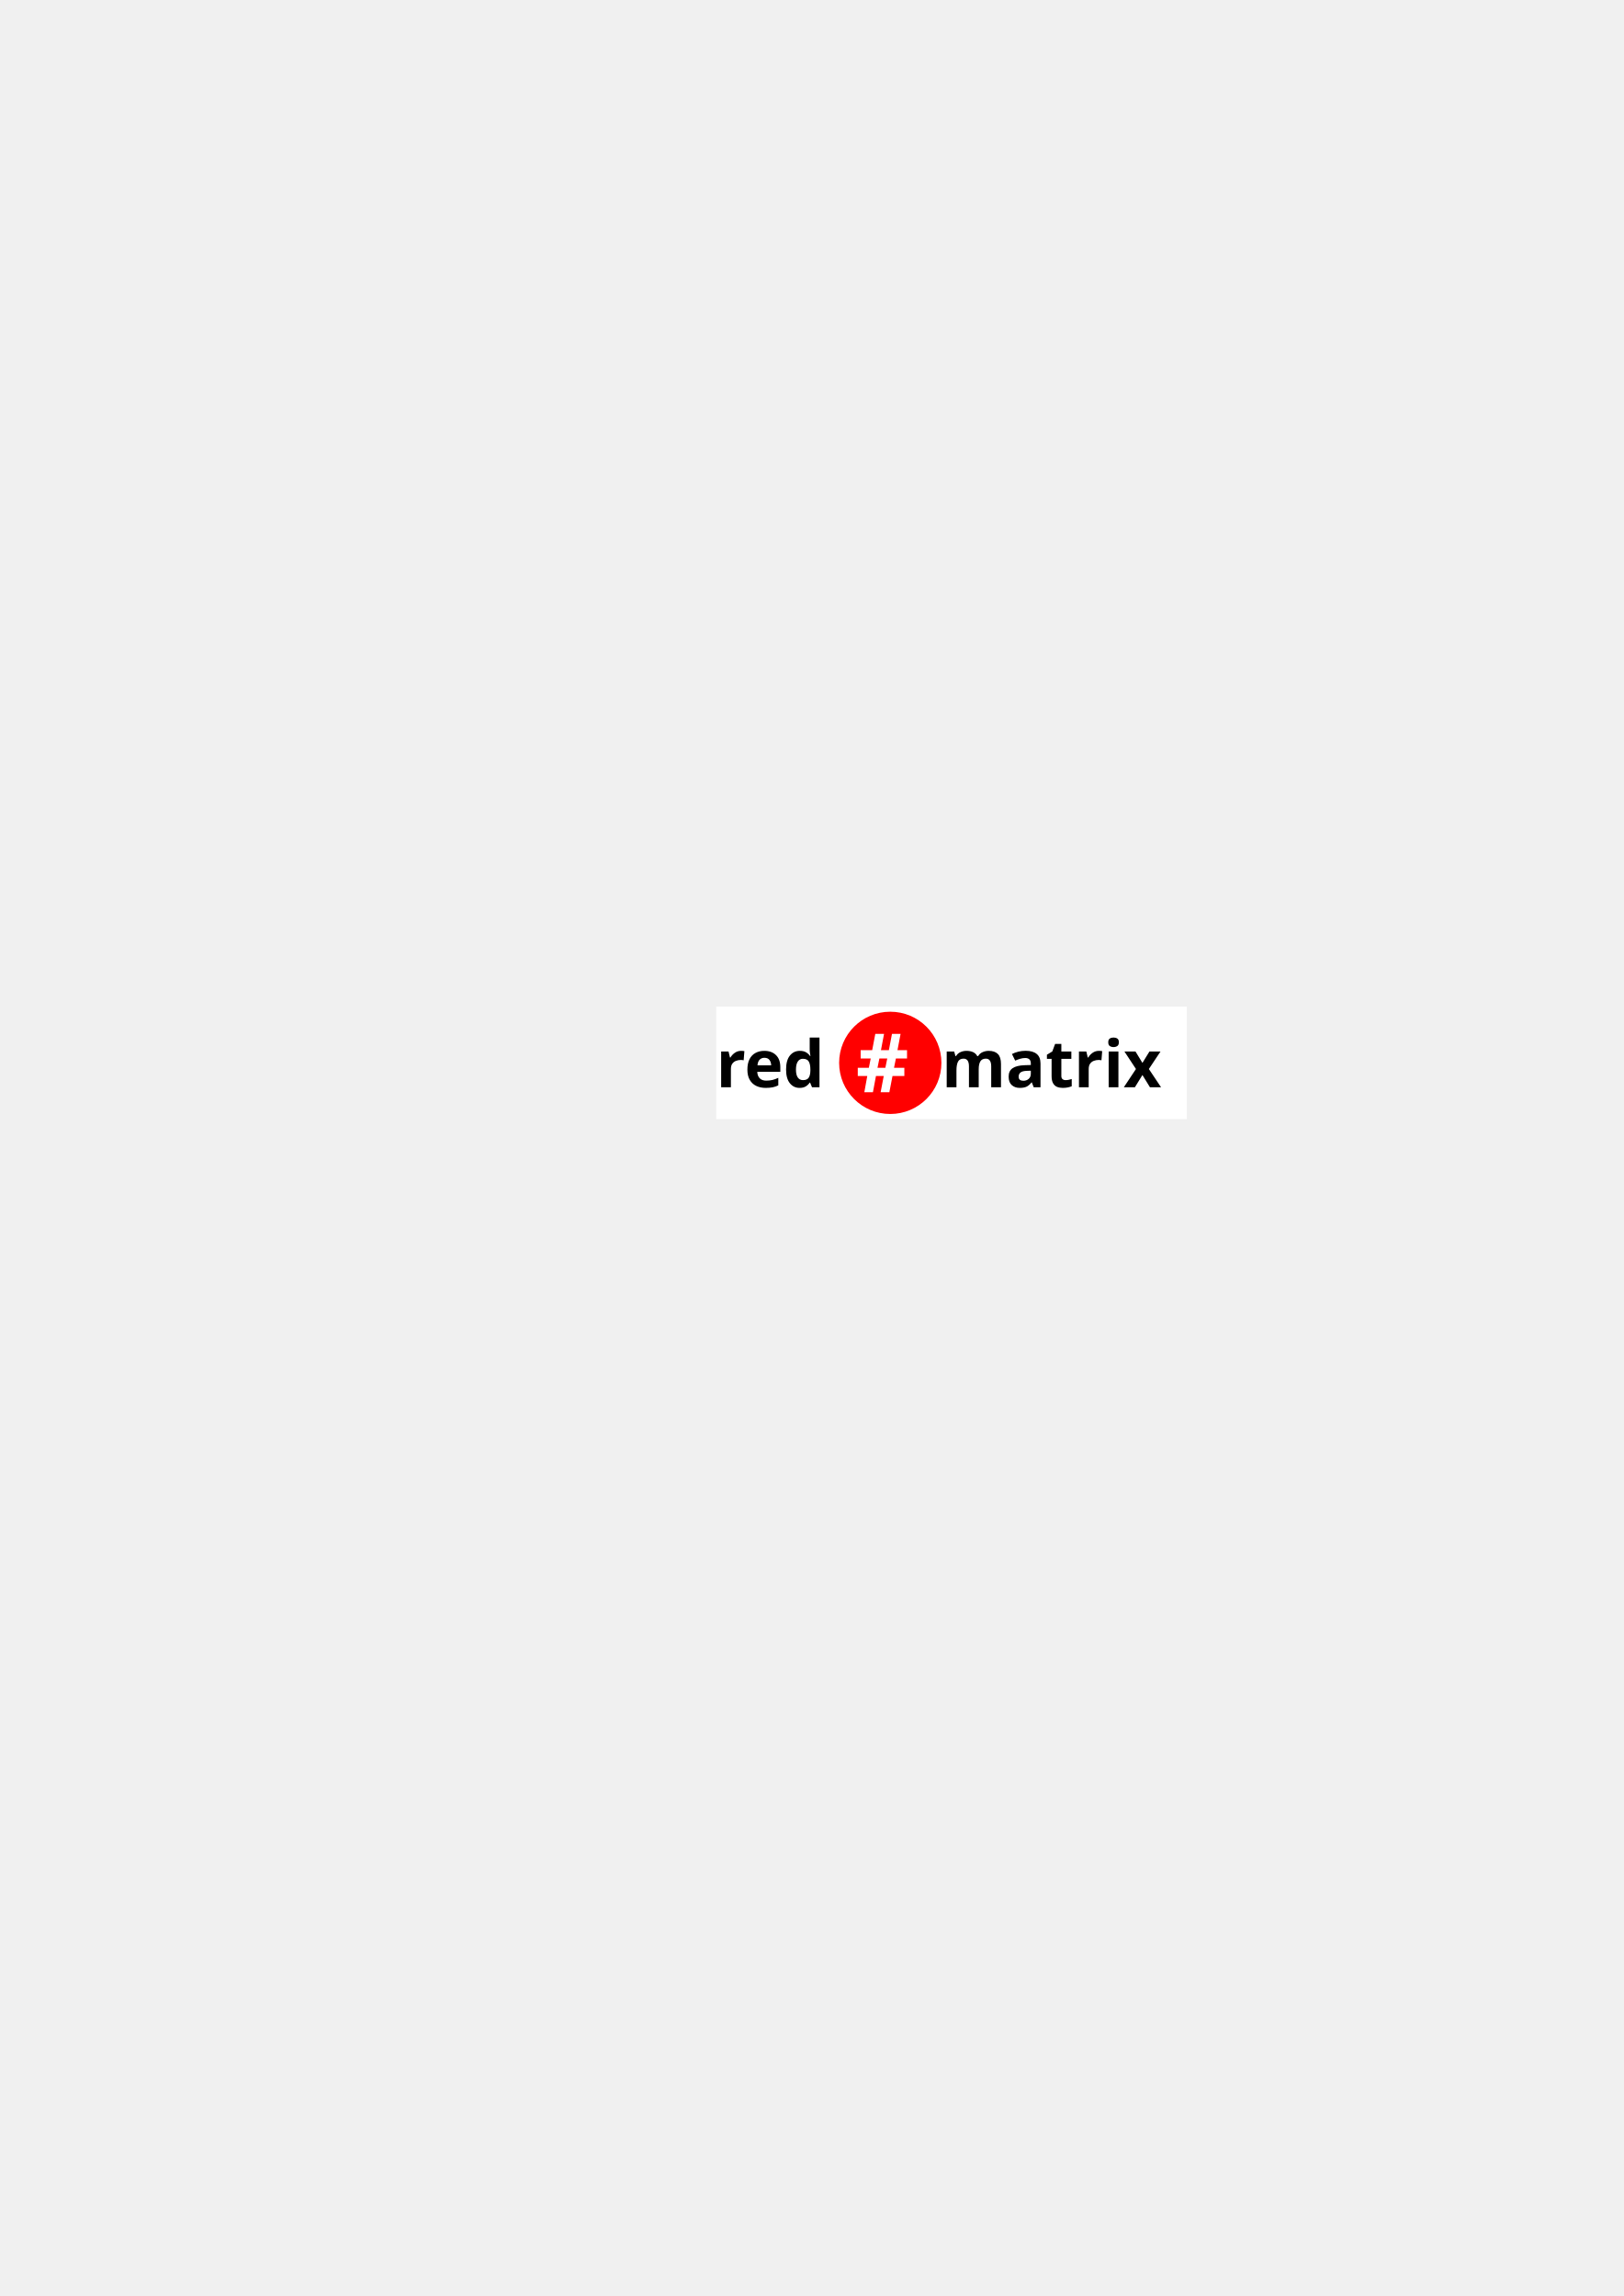
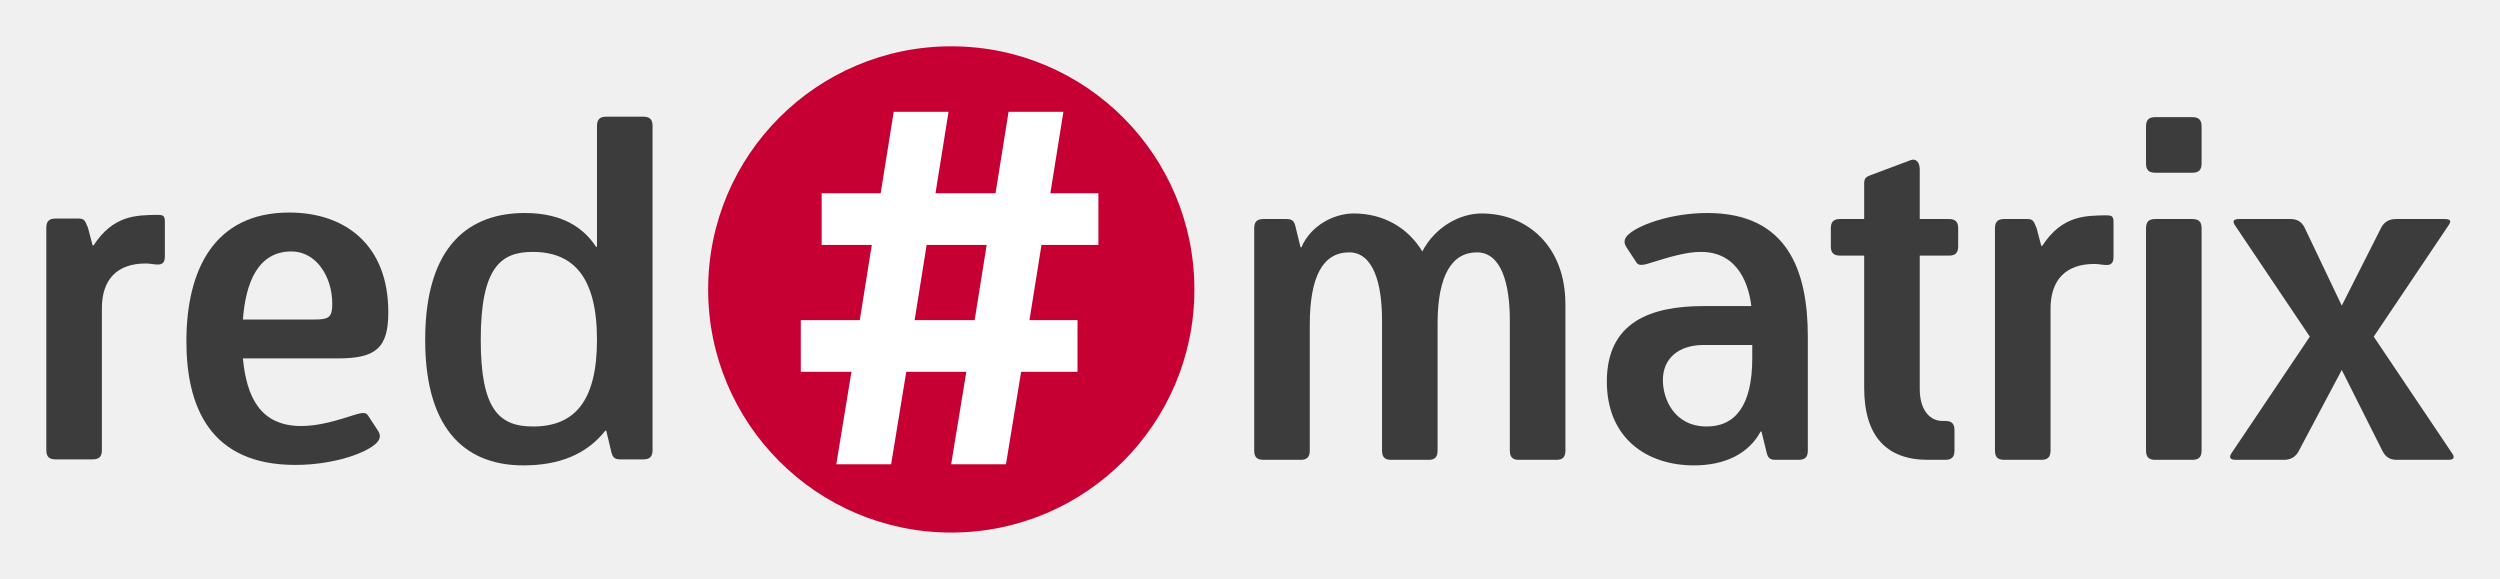
- <svg xmlns="http://www.w3.org/2000/svg" width="210mm" height="297mm" id="svg3008" version="1.1">
-   <defs id="defs3010" />
-   <g id="layer1">
-     <g id="g3776">
-       <g id="g3787">
-         <g id="g3817" transform="translate(83.39959,1.774459)">
-           <rect y="490.339" x="266.71" height="55.034" width="230.034" id="rect2989" style="fill:#ffffff;fill-opacity:1;stroke:none" />
-           <g transform="translate(-9.701088,5.493864)" id="g2991">
-             <path style="fill:#ff0000;fill-opacity:1;stroke:none" id="path3006" d="m 124.714,169.437 c 0,10.021 -8.009,18.145 -17.889,18.145 -9.88,0 -17.889,-8.124 -17.889,-18.145 0,-10.021 8.009,-18.145 17.889,-18.145 9.88,0 17.889,8.124 17.889,18.145 z" transform="matrix(1.397483,0,0,1.3778,212.1973,278.9115)" />
-             <text xml:space="preserve" style="font-size:40px;font-style:normal;font-weight:normal;line-height:125%;letter-spacing:0px;word-spacing:0px;fill:#ffffff;fill-opacity:1;stroke:none;font-family:Sans" x="344.725" y="526.718" id="text3008">
-               <tspan id="tspan3010" x="344.725" y="526.718" style="font-weight:bold;fill:#ffffff;-inkscape-font-specification:Sans Bold">#</tspan>
-             </text>
-             <text id="text2997" y="524.292" x="276.315" style="font-size:10px;font-style:normal;font-weight:normal;line-height:125%;letter-spacing:0px;word-spacing:0px;fill:#000000;fill-opacity:1;stroke:none;font-family:Sans" xml:space="preserve">
-               <tspan style="font-size:32px;font-weight:bold;-inkscape-font-specification:Sans Bold" y="524.292" x="276.315" id="tspan2999">red</tspan>
-             </text>
-             <text xml:space="preserve" style="font-size:10px;font-style:normal;font-weight:normal;line-height:125%;letter-spacing:0px;word-spacing:0px;fill:#000000;fill-opacity:1;stroke:none;font-family:Sans" x="386.573" y="524.292" id="text3014">
-               <tspan id="tspan3016" x="386.573" y="524.292" style="font-size:32px;font-weight:bold;-inkscape-font-specification:Sans Bold">matrix</tspan>
-             </text>
-           </g>
-         </g>
-       </g>
+ <svg xmlns="http://www.w3.org/2000/svg" width="215.941" height="50" id="svg3877" version="1.1">
+   <defs id="defs3" />
+   <g id="layer1" transform="translate(-240.6947,-715.9336)">
+     <path transform="matrix(0.94,0,0,0.9075862,138.8618,379.8587)" id="path3028-4-5-3" d="m 218.085,397.841 c 0,12.779 -10.002,23.138 -22.34,23.138 -12.338,0 -22.34,-10.359 -22.34,-23.138 0,-12.779 10.002,-23.138 22.34,-23.138 12.338,0 22.34,10.359 22.34,23.138 z" style="fill:#c60032;fill-opacity:1" />
+     <path id="path2998" style="font-size:40px;font-style:normal;font-variant:normal;font-weight:normal;font-stretch:normal;line-height:125%;letter-spacing:0px;word-spacing:0px;fill:#3c3c3c;fill-opacity:1;stroke:none;font-family:Designosaur;-inkscape-font-specification:Designosaur" d="m 248.695,755.612 c 0.56,0 0.8,-0.24 0.8,-0.8 l 0,-12.24 c 0,-2.52 1.32,-3.88 3.8,-3.88 0.76,0 1.64,0.44 1.64,-0.6 l 0,-3 c 0,-0.56 -0.16,-0.6 -0.72,-0.6 -1.72,0.04 -3.72,10e-6 -5.44,2.64 l -0.08,0 -0.4,-1.52 c -0.24,-0.52 -0.24,-0.8 -0.8,-0.8 l -2,0 c -0.56,0 -0.8,0.24 -0.8,0.8 l 0,19.2 c 0,0.56 0.24,0.8 0.8,0.8 l 3.2,0" />
+     <path id="path3000" style="font-size:40px;font-style:normal;font-variant:normal;font-weight:normal;font-stretch:normal;line-height:125%;letter-spacing:0px;word-spacing:0px;fill:#3c3c3c;fill-opacity:1;stroke:none;font-family:Designosaur;-inkscape-font-specification:Designosaur" d="m 272.475,751.812 c -0.12,-0.16 -0.24,-0.32 -1.04,-0.08 -1.64,0.52 -3.16,1 -4.72,1 -3.52,0 -4.72,-2.48 -5.04,-5.84 l 8.2,0 c 3.32,0 4.36,-0.92 4.36,-4 0,-5.8 -3.72,-8.6 -8.56,-8.6 -6.48,0 -8.88,4.96 -8.88,11.12 0,5.6 2,10.68 9.4,10.68 3.4,0 6.32,-1.08 7.08,-1.96 0.32,-0.36 0.28,-0.68 0.04,-1.04 l -0.84,-1.28 m -10.8,-8.28 c 0.24,-3.16 1.28,-5.88 4.2,-5.88 2.12,0 3.52,2.16 3.52,4.52 0,1.2 -0.32,1.36 -1.56,1.36 l -6.16,0" />
+     <path id="path3002" style="font-size:40px;font-style:normal;font-variant:normal;font-weight:normal;font-stretch:normal;line-height:125%;letter-spacing:0px;word-spacing:0px;fill:#3c3c3c;fill-opacity:1;stroke:none;font-family:Designosaur;-inkscape-font-specification:Designosaur" d="m 296.26,755.612 c 0.56,0 0.8,-0.24 0.8,-0.8 l 0,-28 c 0,-0.56 -0.24,-0.8 -0.8,-0.8 l -3.2,0 c -0.56,0 -0.8,0.24 -0.8,0.8 l 0,10.44 -0.08,0 c -1,-1.52 -2.76,-2.92 -6.16,-2.92 -4.64,0 -8.6,2.64 -8.6,10.96 0,8.24 3.92,10.84 8.48,10.84 3.04,0 5.44,-0.92 7.08,-3 l 0.08,0 0.4,1.68 c 0.12,0.56 0.24,0.8 0.8,0.8 l 2,0 m -9.52,-2.84 c -2.92,0 -4.52,-1.44 -4.52,-7.48 0,-6.24 1.72,-7.6 4.48,-7.6 3.52,0 5.56,2.16 5.56,7.6 0,5.32 -1.96,7.48 -5.52,7.48" />
+     <g style="font-size:40px;font-style:normal;font-weight:normal;line-height:125%;letter-spacing:0px;word-spacing:0px;fill:#3c3c3c;fill-opacity:1;stroke:none;font-family:Sans" id="text3016">
+       <path d="m 375.149,755.652 c 0.52,0 0.76,-0.24 0.76,-0.8 l 0,-12.64 c 0,-5 -3.28,-7.84 -7.24,-7.84 -1.92,0 -4.04,1.2 -5.12,3.28 -1.28,-2.12 -3.44,-3.28 -5.92,-3.28 -1.72,0 -3.72,1.04 -4.52,2.92 l -0.08,0 -0.4,-1.64 c -0.12,-0.56 -0.24,-0.8 -0.8,-0.8 l -2,0 c -0.56,0 -0.8,0.24 -0.8,0.8 l 0,19.2 c 0,0.56 0.24,0.8 0.8,0.8 l 3.2,0 c 0.56,0 0.8,-0.24 0.8,-0.8 l 0,-10.88 c 0,-4.12 1.12,-6.24 3.4,-6.24 2.12,0 2.84,2.76 2.84,5.84 l 0,11.28 c 0,0.56 0.24,0.8 0.76,0.8 l 3.28,0 c 0.52,0 0.76,-0.24 0.76,-0.8 l 0,-11.16 c 0.04,-3.92 1.2,-5.96 3.4,-5.96 2.12,0 2.84,2.76 2.84,5.84 l 0,11.28 c 0,0.56 0.24,0.8 0.76,0.8 l 3.28,0" style="font-variant:normal;font-stretch:normal;fill:#3c3c3c;font-family:Designosaur;-inkscape-font-specification:Designosaur" id="path3011" />
+       <path d="m 396.048,755.652 c 0.56,0 0.8,-0.24 0.8,-0.8 l 0,-9.84 c 0,-5.72 -1.76,-10.68 -8.68,-10.68 -3.2,0 -6.12,1.08 -6.92,1.96 -0.32,0.36 -0.28,0.68 -0.04,1.04 l 0.84,1.28 c 0.12,0.16 0.28,0.32 1.04,0.08 1.8,-0.56 3.24,-1 4.52,-1 3.32,0 4.16,3 4.36,4.68 l -4.12,0 c -4.56,0 -8.36,1.36 -8.36,6.52 0,4.92 3.48,7.24 7.52,7.24 2.68,0 4.72,-1 5.76,-2.92 l 0.08,0 0.4,1.64 c 0.12,0.56 0.24,0.8 0.8,0.8 l 2,0 m -4,-8.76 c 0,4.08 -1.48,5.88 -3.92,5.88 -2.84,0 -3.8,-2.4 -3.8,-4 0,-1.92 1.4,-3.04 3.52,-3.04 l 4.2,0 0,1.16" style="font-variant:normal;font-stretch:normal;fill:#3c3c3c;font-family:Designosaur;-inkscape-font-specification:Designosaur" id="path3013" />
+       <path d="m 408.715,755.652 c 0.56,0 0.8,-0.24 0.8,-0.8 l 0,-1.76 c 0,-0.56 -0.24,-0.8 -0.8,-0.8 l -0.28,0 c -0.92,0 -1.92,-0.8 -1.92,-2.76 l 0,-11.52 2.52,0 c 0.56,0 0.8,-0.24 0.8,-0.8 l 0,-1.56 c 0,-0.56 -0.24,-0.8 -0.8,-0.8 l -2.52,0 0,-4.28 c 0,-0.56 -0.28,-1 -0.8,-0.8 l -3.2,1.2 c -0.52,0.2 -0.8,0.24 -0.8,0.8 l 0,3.08 -2.08,0 c -0.56,0 -0.8,0.24 -0.8,0.8 l 0,1.56 c 0,0.56 0.24,0.8 0.8,0.8 l 2.08,0 0,11.4 c 0,4.2 1.92,6.24 5.52,6.24 l 1.48,0" style="font-variant:normal;font-stretch:normal;fill:#3c3c3c;font-family:Designosaur;-inkscape-font-specification:Designosaur" id="path3015" />
+       <path d="m 417.013,755.652 c 0.56,0 0.8,-0.24 0.8,-0.8 l 0,-12.24 c 0,-2.52 1.32,-3.88 3.8,-3.88 0.76,0 1.64,0.44 1.64,-0.6 l 0,-3 c 0,-0.56 -0.16,-0.6 -0.72,-0.6 -1.72,0.04 -3.72,0 -5.44,2.64 l -0.08,0 -0.4,-1.52 c -0.24,-0.52 -0.24,-0.8 -0.8,-0.8 l -2,0 c -0.56,0 -0.8,0.24 -0.8,0.8 l 0,19.2 c 0,0.56 0.24,0.8 0.8,0.8 l 3.2,0" style="font-variant:normal;font-stretch:normal;fill:#3c3c3c;font-family:Designosaur;-inkscape-font-specification:Designosaur" id="path3017" />
+       <path d="m 430.06,730.852 c 0.56,0 0.8,-0.24 0.8,-0.8 l 0,-3.2 c 0,-0.56 -0.24,-0.8 -0.8,-0.8 l -3.2,0 c -0.56,0 -0.8,0.24 -0.8,0.8 l 0,3.2 c 0,0.56 0.24,0.8 0.8,0.8 l 3.2,0 m 0,24.8 c 0.56,0 0.8,-0.24 0.8,-0.8 l 0,-19.2 c 0,-0.56 -0.24,-0.8 -0.8,-0.8 l -3.2,0 c -0.56,0 -0.8,0.24 -0.8,0.8 l 0,19.2 c 0,0.56 0.24,0.8 0.8,0.8 l 3.2,0" style="font-variant:normal;font-stretch:normal;fill:#3c3c3c;font-family:Designosaur;-inkscape-font-specification:Designosaur" id="path3019" />
+       <path d="m 452.128,755.652 c 0.56,0 0.64,-0.2 0.32,-0.64 l -6.72,-10 6.4,-9.52 c 0.32,-0.44 0.32,-0.64 -0.32,-0.64 l -4.16,0 c -0.52,0 -0.96,0.2 -1.24,0.68 l -3.44,6.8 -3.24,-6.8 c -0.28,-0.48 -0.64,-0.68 -1.2,-0.68 l -4.4,0 c -0.56,0 -0.64,0.2 -0.32,0.64 l 6.4,9.52 -6.72,10 c -0.32,0.44 -0.16,0.64 0.32,0.64 l 4.16,0 c 0.52,0 0.96,-0.2 1.24,-0.68 l 3.76,-7.08 3.56,7.08 c 0.28,0.48 0.64,0.68 1.2,0.68 l 4.4,0" style="font-variant:normal;font-stretch:normal;fill:#3c3c3c;font-family:Designosaur;-inkscape-font-specification:Designosaur" id="path3021" />
+     </g>
+     <g style="font-size:46px;font-style:normal;font-weight:normal;line-height:125%;letter-spacing:0px;word-spacing:0px;fill:#ffffff;fill-opacity:1;stroke:none;font-family:Sans" id="text3003-0-4-0">
+       <path d="m 322.851,756.034 4.736,0 1.308,-7.983 4.871,0 0,-4.465 -4.149,0 1.037,-6.494 4.916,0 0,-4.465 -4.149,0 1.127,-7.036 -4.736,0 -1.127,7.036 -5.186,0 1.127,-7.036 -4.736,0 -1.127,7.036 -5.096,0 0,4.465 4.33,0 -1.037,6.494 -5.096,0 0,4.465 4.375,0 -1.308,7.983 4.736,0 1.308,-7.983 5.186,0 -1.308,7.983 m 2.03,-12.448 -5.186,0 1.037,-6.494 5.186,0 -1.037,6.494" style="font-size:45.1px;font-variant:normal;font-weight:bold;font-stretch:normal;fill:#ffffff;font-family:generic;-inkscape-font-specification:generic Bold" id="path3008" />
    </g>
  </g>
</svg>
